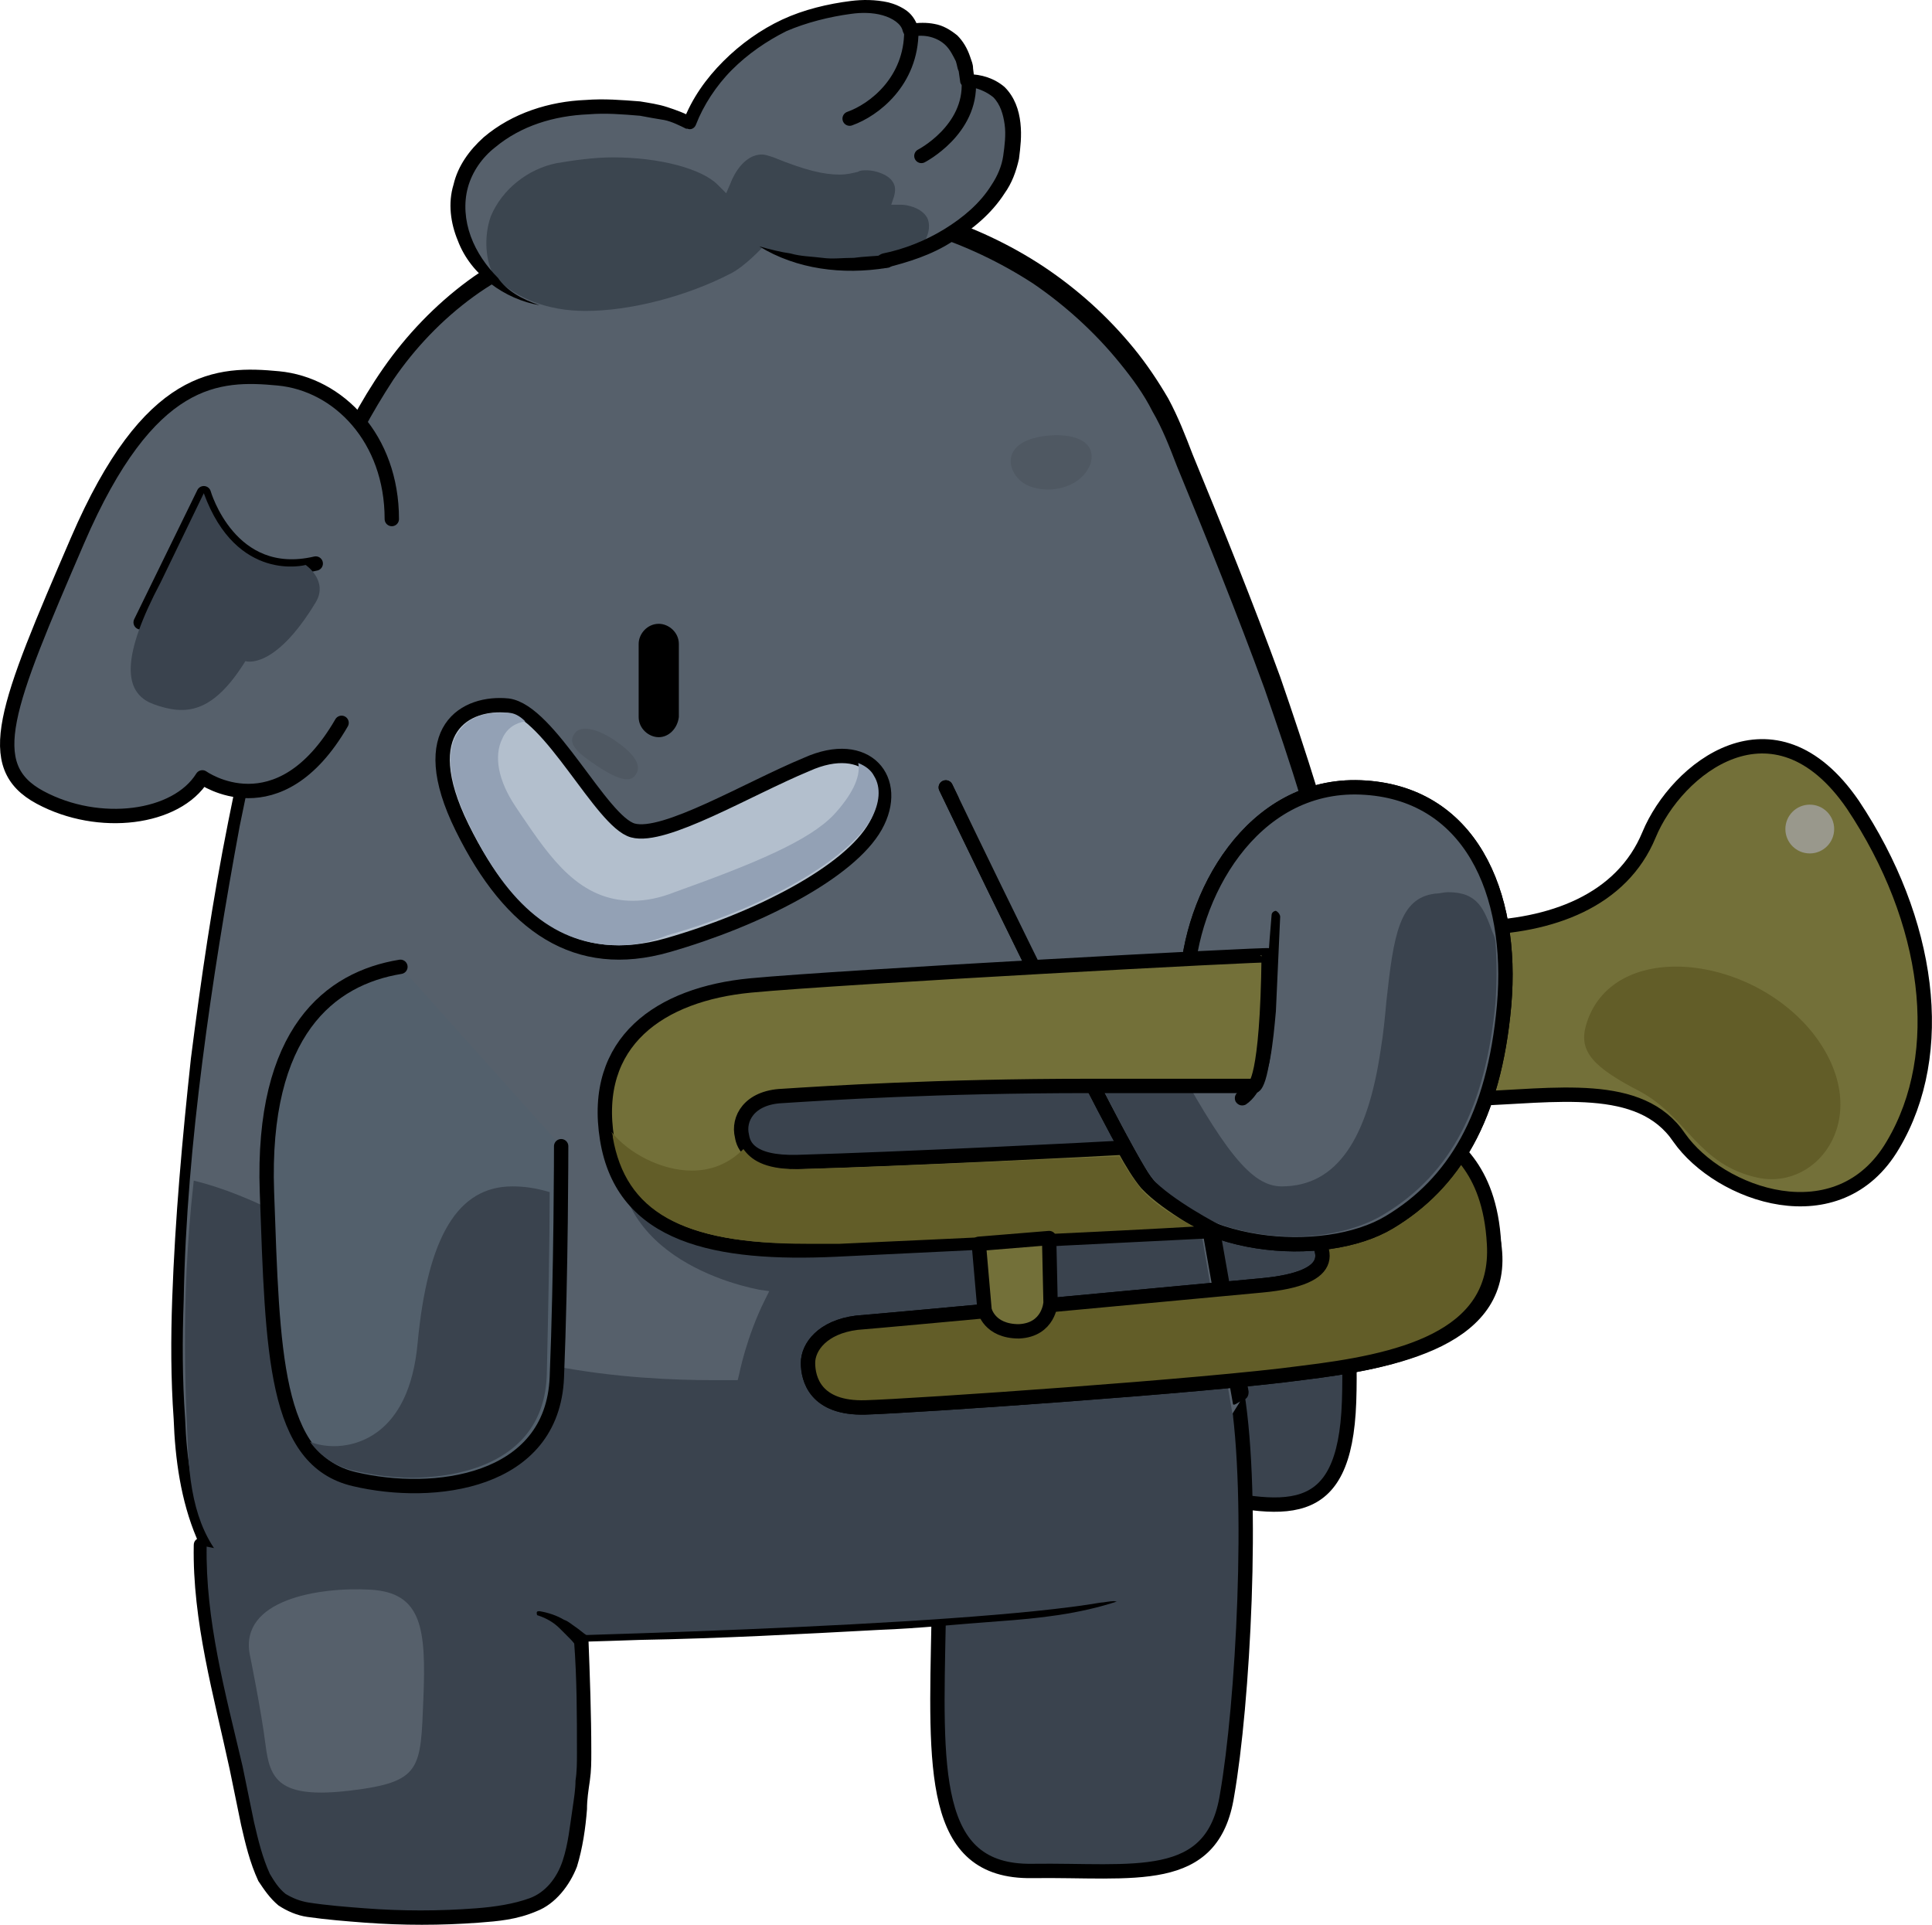
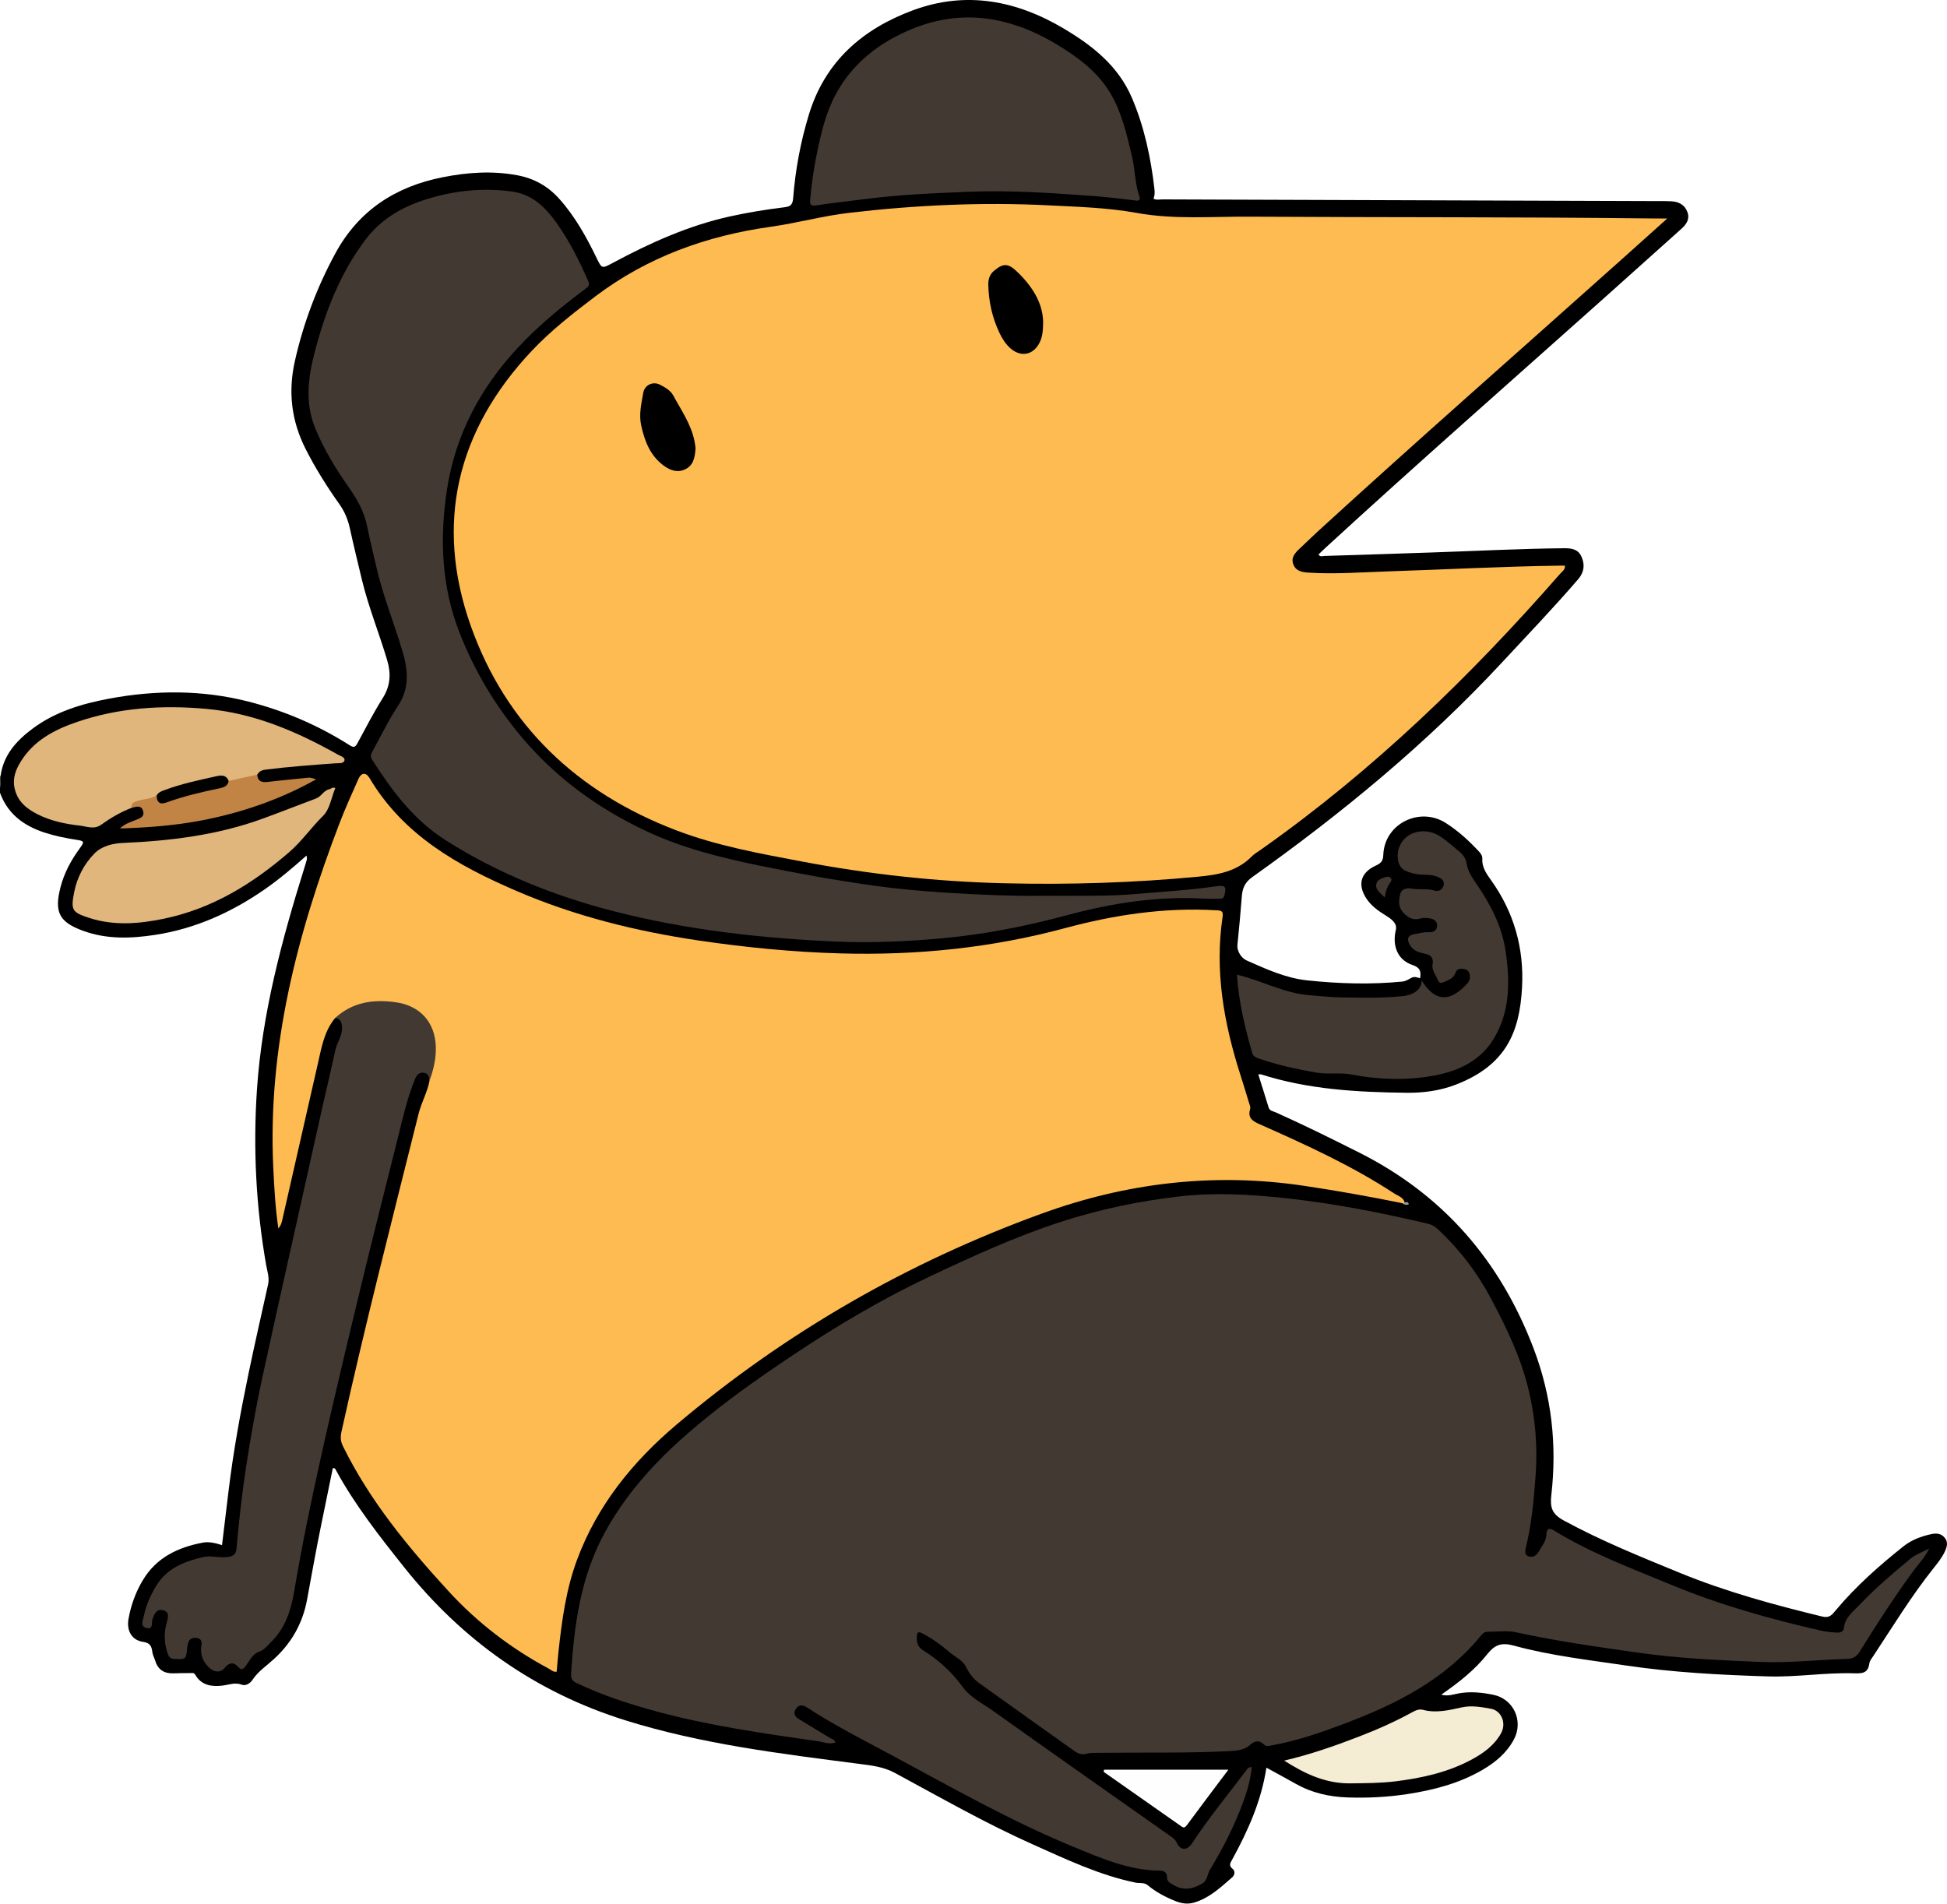
- <svg xmlns="http://www.w3.org/2000/svg" height="134.116" width="134.616" viewBox="0 0 134.616 134.116">
-   <path d="M82.7 103.866c6.8 1.5 11 2.4 11.3-6.2.3-8.6-1.8-17.3-1.8-17.3l-13.6 1.1 4.1 22.4z" class="st32" fill="#3a434e" stroke="#000" stroke-linecap="round" stroke-linejoin="round" stroke-miterlimit="10" />
-   <path d="M65.4 112.966c-.2 10.3-.6 17.5 6.5 17.4 7.1-.1 12.6 1.1 13.6-5.3 1.1-6.3 1.9-20.6.7-28" class="st32" fill="#3a434e" stroke="#000" stroke-linecap="round" stroke-linejoin="round" stroke-miterlimit="10" />
-   <path d="M86.4 97.666c-1.4-7.5-4.1-23.2-4.1-23.2s13.2-1.5 10.4-13c-2.7-11.4-7.5-22.6-11-31.1s-14.5-16.9-28.6-15.7c-19.2 1.6-25.6 7-31.6 23.1-5.4 14.4-10.4 47.2-8.9 63.3.8 8.7 5 13.7 14.4 13.5 9.4-.2 39.8-.8 49.8-2.8.3-.1.6-.1.9-.2" class="st33" fill="#56606b" />
-   <path d="M85.9 97.766l-4.1-23.2c0-.3.1-.5.4-.6 2.6-.4 5.3-1.4 7.3-3.1 1-.8 1.9-1.9 2.4-3.1.5-1.2.7-2.5.6-3.9 0-1.3-.4-2.6-.7-4-.3-1.3-.7-2.7-1.1-4-.8-2.7-1.7-5.3-2.6-7.9-1.9-5.2-4-10.4-6.1-15.5-.5-1.3-1-2.6-1.7-3.8-.6-1.2-1.4-2.3-2.3-3.4-1.7-2.1-3.8-4-6-5.5-4.6-3-10-4.7-15.4-4.9-2.7-.1-5.5.3-8.2.6-2.7.4-5.5.9-8.1 1.7-2.6.8-5.1 1.9-7.3 3.5s-4.1 3.6-5.6 5.8c-1.5 2.3-2.8 4.7-3.9 7.3-.6 1.3-1.1 2.5-1.6 3.8-.4 1.3-.9 2.6-1.3 3.9-1.6 5.3-2.8 10.7-3.9 16.1-1 5.4-1.9 10.9-2.6 16.4-.7 5.5-1.2 11-1.3 16.6-.1 2.8-.1 5.5.1 8.3.1 2.8.5 5.5 1.6 8 1 2.5 2.9 4.6 5.4 5.7 2.4 1.1 5.2 1.3 8 1.3 5.6-.1 11.1-.2 16.7-.4 11.1-.4 22.2-.8 33.2-2.3.1 0 .2.1.2.2s0 .2-.1.2c-2.7.9-5.5 1.2-8.3 1.4-2.8.2-5.6.5-8.3.6-5.6.3-11.1.6-16.7.7-5.6.2-11.1.3-16.7.4-2.8.1-5.7-.1-8.4-1.3s-4.7-3.5-5.8-6.2c-1.1-2.6-1.5-5.5-1.6-8.3-.2-2.8-.2-5.6-.1-8.4.2-5.6.7-11.1 1.3-16.7.7-5.5 1.5-11 2.6-16.5s2.3-10.9 3.9-16.3c.4-1.3.9-2.7 1.3-4 .5-1.3 1-2.6 1.6-3.9 1.1-2.6 2.4-5.1 4-7.4 1.6-2.3 3.6-4.4 5.9-6.1 2.3-1.7 4.9-2.8 7.6-3.7 2.7-.8 5.5-1.4 8.2-1.7 2.8-.3 5.5-.7 8.4-.6 5.6.2 11.2 1.9 15.9 5 2.4 1.6 4.5 3.5 6.3 5.7.9 1.1 1.7 2.3 2.4 3.5.7 1.3 1.2 2.6 1.7 3.9 2.1 5.1 4.2 10.3 6.1 15.5.9 2.6 1.8 5.3 2.6 7.9.4 1.3.8 2.7 1.1 4 .3 1.3.7 2.7.8 4.2.1 1.4-.1 2.9-.7 4.3s-1.5 2.5-2.6 3.5c-2.3 1.9-5 2.8-7.9 3.3l.4-.6 4.1 23.2c0 .3-.1.5-.4.6-.3.1-.7.5-.7.2z" />
-   <path d="M26.5 114.066c-4.7 0-7.4-2.1-10-4.4-2.3-2-3.2-4.6-3.4-8.6-.1-2.7-.6-10.0.4-18.8 3.8.9 9.7 3.8 13.4 7.6 5.6 5.7 17.7 6.3 22.7 6.3h1.8l.1-.4s.5-2.6 1.8-5.2l.3-.6-.7-.1c-.4-.1-10.9-1.9-9.7-10.8.7-4.9 13.3-7.9 33.9-7.9 2.2 0 3.8 0 4.2.1l3.5 2.2c-1.5.5-2.6.6-2.6.6l-.5.1.1.5c0 .2 2.8 16.4 4.1 24 0 0-7.9 13.1-8 13-.1-.1-.3-.1-.3-.1-.3 0-.7.1-.9.1-9.9 1.7-39.6 2.4-49.3 2.6l-.9-.2z" class="st34" fill="#3a434e" />
-   <path d="M45.9 51.366c-.7 0-1.4-.6-1.4-1.4v-5.1c0-.7.6-1.4 1.4-1.4.7 0 1.4.6 1.4 1.4v5.1c-.1.8-.7 1.4-1.4 1.4z" />
-   <path d="M72.9 30.366c-3.5.4-2.7 2.9-1.2 3.5 1.5.6 3.7.1 4.3-1.6.4-1.6-1.3-2.1-3.1-1.9z" class="st35" fill="#4f5862" />
-   <path d="M44.3 53.966c-.4.7-1.5.2-2.7-.6-1.2-.8-2.1-1.5-1.6-2.2.4-.7 1.6-.4 2.8.4 1.2.8 2 1.7 1.5 2.4z" class="st34" fill="#4f5862" />
-   <path d="M27.3 36.166c0-5.6-3.7-9.4-7.9-9.8-4.2-.4-9-.3-14 11.3-5 11.6-6.7 15.7-2.6 17.9 4.1 2.2 9.5 1.5 11.3-1.4 0 0 5.3 3.8 9.7-3.8" class="st36" fill="#56606b" stroke="#000" stroke-linecap="round" stroke-linejoin="round" stroke-miterlimit="10" />
-   <path d="M11.2 40.566c-2.7 5.1-2.7 7.7-.5 8.5 2.2.8 4.1.7 6.4-3 0 0 2 .7 4.9-4.1.9-1.5-.7-2.6-.7-2.6s-4.8 1.3-7.1-5l-3 6.2z" class="st34" fill="#3a434e" fill-opacity="0" />
-   <path d="M9.8 43.366l4.4-9s1.8 6.3 7.8 4.9" class="st7" fill="none" stroke="#000" stroke-linecap="round" stroke-linejoin="round" stroke-miterlimit="10" />
-   <path d="M27.9 67.366c-4.9.8-9.7 4.5-9.3 15.7.4 11.2.5 18.7 6.1 20 5.5 1.3 13.8.3 14.1-7.1.3-7.4.3-16.1.3-16.1" class="st36" fill="#53606c" stroke="#000" stroke-linecap="round" stroke-linejoin="round" stroke-miterlimit="10" />
-   <path d="M28.7 102.966c-1.4 0-2.8-.2-4.1-.5-1.2-.3-2.2-.9-3-2 .5.2 1.1.3 1.7.3 1.2 0 5.2-.5 5.8-7.2.7-7.4 2.8-10.9 6.6-10.9.8 0 1.6.1 2.6.4 0 3.4-.1 8.3-.2 12.7-.2 6.7-7.2 7.2-9.4 7.2z" class="st34" fill="#3a434e" />
-   <path d="M50.7 18.966c-5.2 2.9-14.6 4.7-18.1-1.5-3-5.4 2.1-9.7 7.8-10 5.7-.3 7.6 1.2 7.6 1.2s1.9-5.9 9.3-7.7c3.9-1 6-.1 6.2 1.2 0 0 3.6-.9 4 3.5 0 0 3.9-.4 3.1 5.2-.8 5.6-10.6 10.1-17.7 6.4 0 0-1.1 1.2-2.2 1.7z" class="st33" fill="#56606b" />
-   <path d="M40.8 21.666c-2.7 0-4.8-.9-6.3-2.3-.7-1.1-.8-2.9-.3-4.3.8-1.9 2.6-3.3 4.6-3.7 1.2-.2 2.6-.4 3.9-.4 3.3 0 6.2.8 7.3 1.9l.6.6.3-.7s.7-2 2.2-2c.2 0 .5.1.8.2 2.2.9 3.5 1.2 4.6 1.2.5 0 .9-.1 1.3-.2.1-.1.4-.1.6-.1.6 0 1.5.3 1.8.8.2.3.2.6.1 1l-.2.6h.7c.4 0 1.4.2 1.8.9.2.4.2 1-.2 1.7-1.8.8-3.8 1.2-5.7 1.2-2 0-4 0-5.6-.8 0 0-1.2 1.3-2.2 1.8-3.1 1.6-7 2.6-10.1 2.6z" class="st34" fill="#3a434e" fill-opacity=".941" />
-   <path d="M61.8 18.666c-3.1.5-6.3.1-8.9-1.5.7.2 1.5.4 2.2.5.7.2 1.4.2 2.2.3.7.1 1.4 0 2.2 0 .7-.1 1.4-.1 2.2-.2h.1c.3 0 .5.1.6.4-.1.2-.3.5-.6.5z" />
-   <path d="M37.6 21.266c-2.4-.4-4.8-2.1-5.7-4.5-.5-1.2-.7-2.6-.3-3.9.3-1.3 1.1-2.4 2.1-3.3 2-1.7 4.6-2.5 7.1-2.6 1.3-.1 2.5 0 3.8.1.6.1 1.3.2 1.9.4.6.2 1.2.4 1.9.8l-.8.2c.6-1.6 1.6-3 2.8-4.2 1.2-1.2 2.6-2.2 4.1-2.9 1.5-.7 3.2-1.1 4.8-1.3.8-.1 1.7-.1 2.6.1.4.1.9.3 1.3.6s.7.8.8 1.3l-.6-.4c.6-.1 1.2-.1 1.7 0 .6.1 1.1.4 1.6.8.4.4.7.9.9 1.5.1.3.2.5.2.8l.1.8-.5-.4c1 0 1.9.3 2.6.9.7.7 1 1.6 1.1 2.5.1.9 0 1.7-.1 2.5-.2.9-.5 1.7-1 2.4-.9 1.4-2.2 2.5-3.7 3.4-1.4.9-3 1.4-4.6 1.8-.3.1-.5-.1-.6-.4-.1-.3.1-.5.4-.6 1.5-.3 3-.9 4.3-1.7 1.3-.8 2.5-1.8 3.3-3.1.4-.6.7-1.3.8-2 .1-.7.2-1.5.1-2.2-.1-.7-.3-1.4-.8-1.9-.5-.4-1.2-.7-1.8-.7-.3 0-.5-.2-.5-.4l-.1-.7c-.1-.2-.1-.4-.2-.7-.2-.4-.4-.8-.7-1.1-.3-.3-.7-.5-1.1-.6-.4-.1-.9-.1-1.3 0-.3.1-.5-.1-.6-.4-.1-.5-.7-.9-1.4-1.1-.7-.2-1.5-.2-2.2-.1-1.5.2-3.1.6-4.5 1.2-1.4.7-2.7 1.6-3.8 2.7-1.1 1.1-2 2.5-2.5 3.8-.1.3-.4.4-.6.3h-.1c-.4-.2-1-.5-1.5-.6-.6-.1-1.2-.2-1.7-.3-1.2-.1-2.4-.2-3.6-.1-2.4.1-4.7.8-6.5 2.3-.9.7-1.6 1.7-1.9 2.8-.3 1.1-.2 2.3.2 3.4s1.1 2.1 1.9 2.9c.6.9 1.7 1.5 2.9 1.9z" />
-   <path d="M63.5 2.166c0 3.5-2.6 5.5-4.3 6.1m8.3-2.6c.2 3.4-3.3 5.2-3.3 5.2" class="st7" fill="none" stroke="#000" stroke-linecap="round" stroke-linejoin="round" stroke-miterlimit="10" />
-   <path d="M90.3 84.766c2.6 2.3 3 4.3-2.4 4.8-5.3.5-25.7 2.4-28.2 2.6-2.4.3-3.4 1.7-3.4 2.8 0 1.1.5 3.2 4 3.1 3.4-.1 23.8-1.5 30.4-2.4 6.6-.8 14.4-2.4 13.4-9s-5.4-8.7-5.4-8.7l-8.4 6.8z" class="st37" fill="#737039" stroke="#000" stroke-linecap="round" stroke-linejoin="round" stroke-miterlimit="10" />
-   <path d="M90.3 84.766c2.6 2.3 3 4.3-2.4 4.8-5.3.5-25.7 2.4-28.2 2.6-2.4.3-3.4 1.7-3.4 2.8 0 1.1.5 3.2 4 3.1 3.4-.1 23.8-1.5 30.4-2.4 6.6-.8 13.8-2.3 13.4-9-.3-5.5-3.1-7-4.4-8.1-.5-.1-1-.1-1.6-.2l-7.8 6.4z" fill="#625d28" stroke="#000" stroke-linecap="round" stroke-linejoin="round" stroke-miterlimit="10" />
-   <path d="M102.7 64.666c5.4-.1 10.3-1.9 12.2-6.5 1.9-4.6 8.7-10.1 14.2-2.1 5.4 8.1 6.6 17.3 2.8 23.7-3.8 6.5-12.1 3.5-14.9-.5-2.7-4-8.6-2.9-14.5-2.7-5.9.2.2-11.9.2-11.9z" class="st37" fill="#737039" stroke="#000" stroke-linecap="round" stroke-linejoin="round" stroke-miterlimit="10" />
-   <path d="M65.9 54.866s10.2 21.3 13.5 26.8c3.2 5.5 12.9 6.2 17.4 3.5 4.5-2.7 7.3-7.3 8-15.1.7-7.9-2.4-14.9-10-15.2-7.6-.3-11.9 7.6-12.1 13.7" class="st36" fill="#53606c" stroke="#000" stroke-linecap="round" stroke-linejoin="round" stroke-miterlimit="10" />
-   <path d="M65.9 54.866s10.2 21.3 13.5 26.8c3.2 5.5 12.9 6.2 17.4 3.5 4.5-2.7 7.3-7.3 8-15.1.7-7.9-2.4-14.9-10-15.2-7.6-.3-11.9 7.6-12.1 13.7" class="st36" fill="#56606b" stroke="#000" stroke-linecap="round" stroke-linejoin="round" stroke-miterlimit="10" />
-   <path d="M90.2 86.166c-3.7 0-8.3-1.3-10.4-4.8-.9-1.5-2.4-4.3-4.4-8.4l5.9-.1c4 7.4 5.9 9.8 8 9.8 3.9 0 6-3.4 6.9-9.5.2-1.2.3-2.3.4-3.4.5-4.6.9-7.2 3.4-7.5.3 0 .6-.1.9-.1 2.1 0 2.5 1.2 3.1 2.8.1.2.2.5.2.7.1 1.3.1 2.7 0 4.2-.7 7.3-3.1 11.9-7.7 14.7-1.6 1-3.9 1.6-6.3 1.6z" class="st34" fill="#3a434e" />
-   <path d="M89.2 63.866l-.3 6.6c-.1 1.1-.2 2.2-.4 3.3-.1.6-.3 1.1-.5 1.7-.3.5-.6 1.1-1.2 1.5-.2.1-.5.1-.7-.2-.1-.2-.1-.5.2-.7.7-.4 1.1-1.5 1.3-2.5.2-1 .4-2.1.5-3.2.2-2.2.3-4.4.5-6.6 0-.2.2-.3.3-.3.2.1.3.3.3.4z" />
-   <path d="M52.3 68.666c-6.3.6-11.1 3.9-10 10.7 1.1 6.8 7.6 8.1 16 7.7 8.4-.4 26.4-1.3 26.4-1.3s-3.3-1.7-4.8-3.3c-.5-.6-1-1.4-1.6-2.5-1.6.1-15.5.8-22.7 1-3.4.1-3.8-1.2-3.9-1.8-.3-1.2.5-2.7 2.8-2.8 3.1-.2 10.8-.7 21.4-.7h11.5s.9-.3 1-9.1c0-.1-29.8 1.5-36.1 2.1z" class="st37" fill="#737039" stroke="#000" stroke-linecap="round" stroke-linejoin="round" stroke-miterlimit="10" />
-   <path d="M56.2 86.666c-8.8 0-12.6-2.3-13.5-7.4 0-.1 0-.2-.1-.4 1.2 1.5 3.5 2.7 5.6 2.7 1.4 0 2.6-.5 3.6-1.5.5.7 1.4 1.4 3.7 1.4h.4c6.9-.2 19.5-.8 22.1-.9.6 1.1 1.2 1.9 1.6 2.4.9 1 2.4 1.9 3.6 2.5-5 .3-18.1.9-24.7 1.2h-2.3z" class="st39" fill="#625d28" />
-   <path d="M44.1 57.866c-2.2-.6-5.8-8.3-8.7-8.7-2.9-.3-6.6 1.6-3.2 8.5 3.4 6.9 8 10 14.3 8.2 6.3-1.8 12.7-5.1 14.5-8.3 1.8-3.2-.6-6.2-4.8-4.3-4.1 1.7-9.9 5.2-12.1 4.6z" fill="#b3bfcd" stroke="#000" stroke-linecap="round" stroke-linejoin="round" stroke-miterlimit="10" />
-   <path d="M43.1 65.866c-4.3 0-7.7-2.7-10.4-8.4-1.4-2.8-1.7-5.1-.8-6.4.8-1.3 2.3-1.4 2.9-1.4h.6c.4 0 .8.2 1.2.6-.7.1-1.3.5-1.6 1.2-.6 1.2-.3 2.9.9 4.7l.4.6c2.1 3.1 4.1 6 7.8 6 .9 0 1.9-.2 2.9-.6 5.6-2 9.4-3.6 11.1-5.4 1.2-1.3 1.9-2.6 1.7-3.6.5.2.9.5 1.1.9.5.8.4 1.9-.2 3-1.6 2.8-7.4 6.2-14.2 8.1-1.2.5-2.3.7-3.4.7z" class="st35" fill="#93a1b5" />
-   <path d="M13.9 107.666c-.1 5.1 1.3 10.2 2.3 14.8 1.3 5.5 1.3 10.1 5.2 10.7 3.9.6 10.1.9 14.4 0 4.3-.9 4.1-5.2 4.5-8.2.4-3.1 0-10.7 0-10.7s-1.1-1.4-3-1.9" class="st34" fill="#3a434e" />
-   <path d="M14.4 107.666c-.1 5.2 1.3 10.3 2.5 15.4l.8 3.9c.3 1.3.6 2.5 1.1 3.6.3.5.6 1 1.1 1.4.5.3 1 .5 1.6.6 1.3.2 2.6.3 3.9.4 2.6.2 5.2.2 7.8 0 1.3-.1 2.6-.3 3.7-.7 1.1-.4 1.9-1.4 2.3-2.6.4-1.2.5-2.4.7-3.7.1-.7.2-1.3.2-1.9.1-.6.1-1.3.1-1.9 0-2.6 0-5.2-.2-7.8l.1.3c-.1-.2-.3-.4-.5-.6l-.6-.6c-.4-.4-.9-.7-1.5-.9-.1 0-.1-.1-.1-.2s.1-.1.2-.1c.6.1 1.2.3 1.7.6.3.1.5.3.8.5.3.2.5.4.8.6.1.1.1.2.1.2.1 2.6.2 5.3.2 7.9 0 .7 0 1.3-.1 2s-.2 1.3-.2 2c-.1 1.3-.3 2.7-.7 4-.5 1.3-1.5 2.6-2.8 3.1-1.4.6-2.7.7-4 .8-2.7.2-5.3.2-8 0-1.3-.1-2.6-.2-4-.4-.7-.1-1.4-.4-2-.8-.6-.5-1-1.1-1.4-1.7-.6-1.3-.9-2.6-1.2-3.9l-.8-3.9c-1.1-5.1-2.6-10.3-2.5-15.6 0-.3.2-.5.5-.5.2 0 .4.2.4.5z" />
-   <path d="M68.2 86.666l.4 4.6s.3 1.5 2.4 1.5c2.1-.1 2.2-2 2.2-2l-.1-4.5-4.9.4z" class="st37" fill="#737039" stroke="#000" stroke-linecap="round" stroke-linejoin="round" stroke-miterlimit="10" />
-   <path d="M110.5 71.466c-.5 1.8.5 2.9 3.8 4.6 3.3 1.8 4 5.1 8.2 6 4.3.9 8.2-4.5 3.8-10.1-4.5-5.6-14.1-6.5-15.8-.5z" class="st39" fill="#625d28" />
-   <circle r="1.7" cy="57.766" cx="126.1" fill="#99988c" />
-   <path d="M17.4 115.266s.8 3.9 1.1 6.3c.3 2.4.9 3.8 5.9 3.2 5-.6 4.9-1.5 5.1-6.4.2-4.9-.1-7.4-3.7-7.6-3.6-.2-9.1.7-8.4 4.5z" class="st33" fill="#56606b" />
-   <path fill="#3a434e" class="st34" d="M11.2 40.566c-2.7 5.1-2.7 7.7-.5 8.5 2.2.8 4.1.7 6.4-3 0 0 2 .7 4.9-4.1.9-1.5-.7-2.6-.7-2.6s-4.8 1.3-7.1-5l-3 6.2z" />
+ <svg xmlns="http://www.w3.org/2000/svg" width="293.296px" height="286.782px" viewBox="0 0 293.296 286.782">
+   <path d="M0.09,116.887c0.429-3.172,2.413-5.324,4.826-7.123c3.426-2.555,7.437-3.746,11.558-4.516c6.982-1.303,13.993-1.322,20.892,0.433c5.407,1.376,10.532,3.558,15.26,6.566c0.654,0.416,0.878,0.357,1.226-0.291c1.229-2.283,2.425-4.592,3.804-6.785c1.164-1.852,1.27-3.684,0.668-5.712c-1.212-4.087-2.833-8.045-3.826-12.2c-0.612-2.559-1.237-5.115-1.801-7.685c-0.287-1.308-0.775-2.491-1.552-3.588c-1.893-2.674-3.636-5.44-5.118-8.371c-2.139-4.234-2.651-8.6-1.601-13.251c1.283-5.685,3.303-11.05,6.079-16.171C54.042,31.671,59.6,28.1,66.723,26.694c3.711-0.733,7.428-0.991,11.191-0.293c2.544,0.472,4.629,1.644,6.341,3.559c2.368,2.649,4.066,5.716,5.606,8.884c0.801,1.647,0.789,1.654,2.441,0.767c5.64-3.025,11.442-5.644,17.733-7.023c2.652-0.581,5.33-1.018,8.024-1.35c0.85-0.105,1.332-0.223,1.42-1.363c0.334-4.302,1.122-8.538,2.392-12.676c2.453-7.99,8.114-12.856,15.659-15.651c7.974-2.954,15.572-1.487,22.723,2.759c4.312,2.561,8.191,5.613,10.248,10.413c1.886,4.401,2.857,9.034,3.407,13.768c0.032,0.276,0.034,0.559,0.011,0.836c-0.016,0.195-0.097,0.386-0.156,0.607c0.424,0.239,0.901,0.108,1.352,0.11c24.878,0.089,49.756,0.17,74.634,0.253c0.68,0.002,1.361-0.008,2.039,0.031c1.128,0.065,2.026,0.549,2.413,1.654c0.37,1.056-0.169,1.828-0.938,2.515c-4.058,3.622-8.097,7.264-12.153,10.887c-13.841,12.359-27.783,24.605-41.451,37.158c-0.35,0.322-0.689,0.655-1.032,0.982c0.231,0.432,0.596,0.243,0.865,0.235c5.516-0.166,11.031-0.35,16.546-0.537c6.515-0.221,13.025-0.56,19.545-0.625c1.147-0.012,2.166,0.118,2.679,1.333c0.516,1.224,0.343,2.324-0.529,3.337c-3.706,4.306-7.633,8.408-11.499,12.568c-11.321,12.182-24.079,22.69-37.597,32.308c-1.071,0.762-1.471,1.643-1.564,2.855c-0.185,2.43-0.418,4.858-0.66,7.283c-0.116,1.155,0.698,2.114,1.377,2.415c2.928,1.298,5.879,2.658,9.126,3.002c4.777,0.505,9.565,0.652,14.354,0.178c0.451-0.045,0.899-0.31,1.307-0.545c0.47-0.272,0.903-0.065,1.344,0.041c0.183-1.034-0.011-1.612-1.149-1.992c-2.26-0.755-3.071-2.911-2.502-5.296c0.247-1.035-0.789-1.705-1.558-2.181c-1.104-0.684-2.125-1.412-2.85-2.492c-1.399-2.085-0.929-3.932,1.357-4.99c0.787-0.364,1.125-0.648,1.163-1.649c0.176-4.672,5.472-7.303,9.423-4.776c1.866,1.193,3.484,2.668,4.982,4.287c0.281,0.304,0.529,0.659,0.505,1.053c-0.079,1.303,0.615,2.287,1.307,3.252c3.478,4.852,5.004,10.304,4.681,16.203c-0.372,6.782-2.452,11.673-9.9,14.589c-2.409,0.943-4.96,1.283-7.502,1.253c-7.419-0.087-14.815-0.492-21.961-2.788c-0.068-0.022-0.154,0.011-0.366,0.031c0.524,1.669,1.051,3.309,1.549,4.958c0.161,0.531,0.644,0.559,1.021,0.727c4.26,1.903,8.438,3.974,12.606,6.07c12.667,6.368,21.257,16.294,26.285,29.497c2.739,7.191,3.545,14.561,2.678,22.128c-0.213,1.859,0.111,2.852,1.857,3.803c5.631,3.069,11.551,5.453,17.461,7.881c6.959,2.859,14.188,4.823,21.481,6.598c1.104,0.269,1.466-0.244,2.062-0.956c3.013-3.602,6.522-6.703,10.184-9.619c1.209-0.963,2.687-1.522,4.232-1.847c0.774-0.163,1.448-0.076,1.96,0.522c0.572,0.668,0.387,1.395,0.04,2.121c-0.435,0.91-1.056,1.693-1.676,2.469c-3.343,4.187-6.125,8.757-9.069,13.216c-0.241,0.365-0.572,0.745-0.623,1.148c-0.193,1.52-1.103,1.537-2.37,1.499c-4.312-0.13-8.595,0.603-12.922,0.468c-7.145-0.222-14.265-0.59-21.351-1.642c-5.665-0.84-11.369-1.481-16.899-2.993c-1.827-0.5-2.848-0.18-4.003,1.274c-1.894,2.384-4.296,4.28-6.936,6.107c1.017,0.301,1.888-0.067,2.713-0.207c1.741-0.295,3.441-0.111,5.113,0.228c3.06,0.621,4.579,3.934,3.127,6.696c-1.075,2.044-2.788,3.473-4.747,4.615c-3.488,2.033-7.321,3.035-11.268,3.643c-3.005,0.463-6.03,0.617-9.075,0.512c-2.754-0.095-5.353-0.681-7.766-2.04c-1.452-0.818-2.92-1.608-4.444-2.445c-0.758,5.011-2.776,9.507-5.163,13.862c-0.264,0.482-0.561,0.877,0.069,1.377c0.421,0.334,0.333,0.944-0.062,1.286c-1.741,1.51-3.419,3.113-5.724,3.797c-1.029,0.305-1.961,0.126-2.901-0.253c-1.475-0.595-2.867-1.335-4.095-2.356c-0.549-0.457-1.23-0.266-1.842-0.393c-5.455-1.129-10.441-3.511-15.474-5.759c-7.127-3.182-13.899-7.058-20.756-10.761c-1.739-0.939-3.531-1.13-5.381-1.37c-11.872-1.538-23.77-2.977-35.252-6.566c-13.512-4.224-24.549-12.043-33.356-23.115c-3.711-4.666-7.384-9.339-10.243-14.594c-0.069-0.126-0.093-0.313-0.456-0.272c-0.585,2.854-1.178,5.756-1.774,8.657c-0.759,3.697-1.412,7.417-2.1,11.126c-0.667,3.598-2.331,6.517-4.953,8.933c-1.128,1.039-2.426,1.88-3.294,3.2c-0.337,0.513-1.019,0.914-1.554,0.711c-1.057-0.4-1.963,0.006-2.955,0.126c-1.576,0.191-3.152-0.016-4.066-1.594c-0.238-0.411-0.512-0.289-0.792-0.29c-0.839-0.005-1.679,0.012-2.518,0.039c-1.42,0.045-2.361-0.567-2.768-1.955c-0.123-0.418-0.359-0.814-0.412-1.237c-0.111-0.881-0.307-1.393-1.419-1.557c-1.667-0.245-2.481-1.671-2.177-3.416c0.364-2.087,1.078-4.067,2.175-5.891c2.048-3.406,5.289-4.932,9.021-5.637c0.957-0.181,1.901,0.066,2.896,0.372c0.329-2.727,0.655-5.449,0.985-8.172c0.719-5.925,1.787-11.793,2.999-17.633c0.935-4.508,1.97-8.996,2.961-13.493c0.216-0.978-0.121-1.906-0.286-2.841c-1.544-8.784-1.994-17.633-1.395-26.519c0.772-11.461,3.736-22.472,7.141-33.38c0.13-0.418,0.27-0.833,0.376-1.257c0.035-0.14-0.024-0.303-0.053-0.586c-2.066,1.831-4.088,3.557-6.28,5.077c-5.039,3.495-10.511,5.963-16.593,6.882c-3.603,0.545-7.228,0.674-10.753-0.611c-3.631-1.324-4.405-2.799-3.433-6.576c0.554-2.152,1.59-4.063,2.889-5.845c0.759-1.042,0.706-1.119-0.522-1.308c-1.608-0.248-3.202-0.57-4.757-1.076c-3.267-1.061-5.743-2.955-6.841-6.346c0-0.08,0-0.16,0-0.24C0.189,118.222-0.15,117.524,0.09,116.887z" />
+   <path fill="#B1B1B1" d="M219.725-30.427c-0.766,0.528-1.608,0.132-2.412,0.199c-0.069-0.048-0.09-0.094-0.064-0.137c0.025-0.041,0.05-0.062,0.075-0.062C218.125-30.427,218.925-30.427,219.725-30.427z" />
+   <path fill="#494949" d="M0.09,116.887c-0.064,0.656,0.248,1.351-0.205,1.966c0-0.64,0-1.28,0-1.92C-0.055,116.879,0.013,116.864,0.09,116.887z" />
+   <path fill="#E5E5E5" d="M217.325-30.427c0,0.066-0.004,0.133-0.012,0.199c-0.397,0.005-0.794,0.009-1.192,0.014c0.003-0.071,0.004-0.142,0.003-0.213C216.525-30.427,216.925-30.427,217.325-30.427z" />
+   <path fill="#FEBB51" d="M251.159,32.916c-2.492,2.235-4.713,4.232-6.94,6.223c-15.26,13.65-30.652,27.152-45.759,40.973c-0.914,0.837-1.791,1.714-2.7,2.557c-0.705,0.654-1.33,1.363-0.919,2.393c0.401,1.006,1.339,1.146,2.291,1.207c3.921,0.253,7.834-0.052,11.748-0.18c8.712-0.283,17.418-0.757,26.136-0.873c0.234-0.003,0.468,0,0.723,0c0.054,0.636-0.429,0.89-0.719,1.221c-13.518,15.467-28.205,29.668-45.04,41.539c-0.49,0.345-1.024,0.653-1.441,1.073c-2.191,2.209-4.94,2.729-7.916,3.014c-9.847,0.943-19.701,1.247-29.589,0.999c-10.177-0.256-20.241-1.38-30.234-3.273c-6.395-1.211-12.809-2.365-18.918-4.692c-14.872-5.663-25.636-15.811-30.953-30.774c-5.474-15.406-2.129-29.441,9.133-41.42c2.909-3.094,6.256-5.71,9.642-8.269c7.825-5.912,16.74-9.117,26.353-10.463c3.984-0.558,7.856-1.64,11.861-2.107c9.992-1.167,19.996-1.636,30.045-1.129c4.433,0.224,8.905,0.349,13.253,1.138c5.655,1.027,11.301,0.535,16.942,0.569c20.395,0.122,40.792,0.025,61.187,0.272C249.821,32.921,250.297,32.916,251.159,32.916z" />
+   <path fill="#423932" d="M188.564,266.202c-0.18,1.894-0.684,3.642-1.312,5.335c-1.322,3.565-3.035,6.953-5.017,10.194c-0.402,0.657-0.287,1.526-1.123,2.025c-1.463,0.873-2.855,1.102-4.371,0.209c-0.492-0.29-0.961-0.489-0.946-1.214c0.013-0.605-0.44-0.925-1.037-0.929c-4.715-0.033-8.929-1.896-13.163-3.641c-9.434-3.887-18.287-8.937-27.254-13.751c-4.303-2.31-8.67-4.513-12.766-7.192c-0.691-0.452-1.286-0.448-1.73,0.284c-0.41,0.675-0.002,1.153,0.537,1.488c1.559,0.969,3.141,1.9,4.709,2.854c0.257,0.156,0.623,0.179,0.755,0.641c-0.917,0.35-1.802-0.067-2.64-0.186c-8.194-1.167-16.391-2.335-24.398-4.509c-4.086-1.109-8.102-2.426-11.939-4.248c-0.629-0.298-0.889-0.659-0.845-1.371c0.46-7.363,1.437-14.589,5.036-21.218c2.974-5.478,6.999-10.063,11.612-14.199c5.215-4.677,10.915-8.705,16.719-12.588c6.611-4.423,13.447-8.475,20.65-11.872c6.499-3.065,13.029-6.065,19.884-8.277c5.777-1.864,11.681-3.092,17.72-3.79c5.351-0.619,10.65-0.316,15.97,0.256c7.255,0.78,14.394,2.173,21.485,3.853c0.57,0.135,1.023,0.39,1.446,0.782c3.257,3.012,5.919,6.493,8.003,10.393c2.393,4.476,4.595,9.049,5.763,14.029c0.987,4.212,1.33,8.461,1.008,12.805c-0.269,3.624-0.592,7.217-1.462,10.751c-0.118,0.477-0.258,1.123,0.391,1.352c0.65,0.229,1.247-0.152,1.529-0.678c0.458-0.856,1.162-1.608,1.183-2.686c0.013-0.693,0.333-1.021,1.081-0.561c5.604,3.452,11.75,5.746,17.795,8.246c7.31,3.022,14.901,5.154,22.606,6.893c0.77,0.174,1.572,0.241,2.362,0.277c0.456,0.021,0.92-0.215,0.972-0.72c0.163-1.599,1.415-2.479,2.37-3.488c2.36-2.494,4.989-4.716,7.623-6.916c0.737-0.615,1.709-0.948,2.852-1.559c-0.712,1.451-1.627,2.339-2.364,3.347c-2.877,3.932-5.525,8.017-8.087,12.157c-0.488,0.788-1.007,1.125-1.986,1.148c-4.303,0.099-8.59,0.634-12.908,0.453c-6.126-0.258-12.241-0.515-18.33-1.379c-6.22-0.883-12.432-1.745-18.574-3.097c-1.375-0.303-2.868-0.062-4.307-0.076c-0.512-0.005-0.792,0.359-1.066,0.691c-5.403,6.55-12.667,10.211-20.402,13.126c-3.62,1.364-7.27,2.645-11.101,3.315c-0.399,0.07-0.74,0.206-1.099-0.151c-0.648-0.645-1.342-0.616-2.011,0.002c-0.914,0.844-2.05,0.94-3.215,0.999c-6.629,0.335-13.265,0.179-19.897,0.259c-0.558,0.007-1.112-0.005-1.665,0.147c-0.606,0.167-1.158,0.013-1.688-0.366c-4.803-3.433-9.63-6.834-14.421-10.285c-0.837-0.603-1.487-1.416-1.948-2.388c-0.517-1.09-1.68-1.542-2.543-2.292c-1.238-1.077-2.568-2.022-4.022-2.794c-0.709-0.377-0.869-0.165-0.885,0.575c-0.019,0.869,0.178,1.462,0.988,1.974c2.302,1.453,4.293,3.242,5.911,5.488c1.152,1.6,3.003,2.487,4.587,3.616c8.935,6.366,17.914,12.669,26.882,18.988c0.33,0.232,0.606,0.454,0.787,0.854c0.547,1.212,1.563,1.262,2.317,0.108c2.512-3.846,5.458-7.368,8.199-11.043C187.905,266.47,188.03,266.245,188.564,266.202z" />
+   <path fill="#FEBB51" d="M50.483,153.367c-1.642,1.979-2.046,4.428-2.59,6.824c-1.776,7.828-3.553,15.657-5.345,23.482c-0.102,0.446-0.193,0.923-0.618,1.388c-0.451-3.068-0.616-6.064-0.76-9.062c-0.873-18.121,3.566-35.226,9.965-51.95c0.869-2.271,1.882-4.489,2.866-6.714c0.417-0.943,1.128-1.022,1.655-0.133c5.113,8.626,13.311,13.217,22.13,17.016c8.789,3.787,17.981,6.067,27.422,7.465c7.125,1.054,14.274,1.755,21.48,1.952c11.423,0.312,22.681-0.829,33.714-3.801c7.467-2.012,15.002-3.149,22.747-2.7c0.655,0.038,1.169,0.006,1.028,0.948c-1.224,8.177,0.186,16.065,2.67,23.831c0.437,1.368,0.856,2.741,1.271,4.116c0.102,0.339,0.295,0.737,0.205,1.034c-0.415,1.362,0.379,1.844,1.433,2.31c6.975,3.087,13.913,6.254,20.315,10.452c0.563,0.369,1.35,0.551,1.54,1.366c-0.071,0.164-0.178,0.192-0.32,0.083c-4.926-1.008-9.874-1.885-14.848-2.628c-13.53-2.022-26.69-0.472-39.492,4.177c-20.205,7.336-38.582,17.896-55.005,31.768c-6.612,5.585-11.984,12.189-15.038,20.444c-1.649,4.458-2.271,9.123-2.779,13.811c-0.107,0.992-0.18,1.988-0.271,3c-0.503,0.095-0.821-0.258-1.183-0.452c-5.686-3.05-10.748-6.918-15.11-11.677c-6.118-6.675-11.861-13.628-15.894-21.827c-0.356-0.723-0.418-1.358-0.241-2.161c3.544-16.065,7.643-31.996,11.63-47.953c0.422-1.688,1.323-3.242,1.646-4.977c-0.054-1.253,0.509-2.411,0.586-3.635c0.374-5.897-3.043-8.267-8.471-7.985c-1.934,0.101-3.916,0.44-5.443,1.893C51.129,153.308,50.777,153.254,50.483,153.367z" />
+   <path fill="#423932" d="M156.543,134.957c6.197-0.034,10.476,0.097,14.738-0.288c3.923-0.355,7.863-0.548,11.764-1.13c1.519-0.227,1.724-0.034,1.424,1.27c-0.104,0.454-0.3,0.597-0.72,0.59c-0.76-0.013-1.522,0.028-2.279-0.016c-7.005-0.405-13.823,0.641-20.574,2.452c-6.195,1.661-12.487,2.935-18.878,3.513c-5.284,0.477-10.6,0.738-15.91,0.508c-11.319-0.49-22.553-1.731-33.549-4.549c-8.976-2.3-17.509-5.706-25.383-10.694c-4.837-3.064-8.123-7.461-11.123-12.167c-0.337-0.529-0.139-0.899,0.092-1.318c1.255-2.272,2.38-4.629,3.808-6.787c1.751-2.648,1.537-5.304,0.704-8.128c-1.276-4.322-2.996-8.506-3.989-12.915c-0.446-1.981-0.958-3.948-1.347-5.94c-0.432-2.211-1.48-4.086-2.76-5.906c-1.975-2.81-3.764-5.737-5.073-8.938c-1.55-3.789-1.094-7.562-0.106-11.373c1.585-6.115,3.829-11.923,7.661-17.022c2.407-3.203,5.711-5.056,9.459-6.183c4.13-1.242,8.341-1.683,12.644-1.077c3.083,0.434,5.04,2.397,6.723,4.766c1.929,2.716,3.404,5.679,4.739,8.722c0.264,0.601,0.035,0.831-0.4,1.154c-3.658,2.719-7.17,5.618-10.273,8.962c-5.619,6.057-9.35,13.115-10.607,21.321c-1.12,7.314-0.832,14.571,1.903,21.557c2.258,5.768,5.406,11.026,9.406,15.768c5.134,6.087,11.423,10.654,18.586,14.042c5.407,2.557,11.168,4.014,16.996,5.218c5.767,1.191,11.564,2.232,17.395,3.053c3.586,0.505,7.197,0.818,10.815,1.055C147.773,134.827,153.115,135.012,156.543,134.957z" />
+   <path fill="#423932" d="M50.483,153.367c2.623-2.403,5.741-2.844,9.125-2.376c3.667,0.507,5.927,2.998,6.044,6.695c0.056,1.782-0.345,3.461-0.945,5.112c-0.041-0.609-0.243-1.134-0.931-1.194c-0.718-0.062-1.048,0.441-1.29,1.037c-1.262,3.116-1.952,6.397-2.767,9.639c-1.98,7.873-3.967,15.745-5.861,23.639c-2.654,11.06-5.298,22.123-7.577,33.268c-0.724,3.542-1.376,7.101-1.984,10.665c-0.477,2.799-1.331,5.386-3.393,7.456c-0.588,0.59-1.074,1.241-1.922,1.549c-0.954,0.346-1.357,1.311-1.923,2.073c-0.392,0.527-0.661,0.818-1.258,0.122c-0.604-0.704-1.327-0.561-1.92,0.185c-0.699,0.879-1.717,0.672-2.465-0.09c-0.982-1-1.294-2.043-1.057-3.366c0.094-0.523-0.123-0.947-0.744-1.016c-0.574-0.064-1.044,0.072-1.244,0.674c-0.087,0.261-0.145,0.538-0.168,0.812c-0.143,1.717-0.246,1.786-1.957,1.673c-0.586-0.039-0.814-0.306-0.993-0.827c-0.538-1.564-0.575-3.136-0.123-4.705c0.232-0.806,0.411-1.595-0.625-1.821c-0.959-0.209-1.271,0.63-1.531,1.343c-0.203,0.556,0.184,1.658-0.95,1.334c-0.977-0.279-0.475-1.161-0.341-1.836c0.322-1.63,1.013-3.113,1.86-4.517c1.593-2.641,4.241-3.663,7.043-4.316c1.158-0.27,2.38,0.137,3.6,0.007c0.9-0.096,1.362-0.407,1.436-1.236c0.375-4.198,0.833-8.387,1.479-12.55c0.683-4.398,1.44-8.784,2.384-13.135c0.868-4.002,1.748-8.002,2.637-12c2.158-9.694,4.32-19.388,6.489-29.08c0.625-2.794,1.31-5.576,1.901-8.377c0.254-1.201,1.115-2.197,1.008-3.533C51.46,153.898,51.247,153.474,50.483,153.367z" />
+   <path fill="#423932" d="M171.317,30.235c-1.935-0.215-3.865-0.49-5.806-0.636c-6.525-0.49-13.059-0.976-19.605-0.705c-5.209,0.215-10.422,0.423-15.607,1.099c-2.483,0.323-4.977,0.584-7.453,0.968c-0.836,0.129-0.849-0.34-0.8-0.908c0.195-2.261,0.515-4.505,0.969-6.728c0.639-3.13,1.345-6.251,2.869-9.092c2.53-4.716,6.552-7.81,11.376-9.818c7.778-3.237,15.155-1.859,22.152,2.408c3.125,1.905,6.038,4.106,7.917,7.331c1.704,2.925,2.434,6.216,3.204,9.483c0.483,2.051,0.437,4.199,1.177,6.197C171.628,30.129,171.801,30.102,171.317,30.235z" />
+   <path fill="#423932" d="M186.336,146.836c3.758,0.906,7.061,2.767,10.798,3.085c1.705,0.145,3.414,0.317,5.123,0.344c3.032,0.048,6.067,0.118,9.096-0.202c1.684-0.178,2.845-1.093,2.802-2.359c1.962,3.17,4.144,3.366,6.741,0.614c0.314-0.333,0.543-0.666,0.535-1.153c-0.009-0.594-0.234-1.039-0.821-1.16c-0.555-0.114-1.125-0.145-1.374,0.584c-0.294,0.859-1.105,1.078-1.828,1.399c-0.3,0.133-0.582,0.129-0.717-0.18c-0.349-0.798-1.035-1.685-0.901-2.409c0.264-1.417-0.543-1.587-1.463-1.793c-0.9-0.201-1.626-0.549-2.055-1.447c-0.394-0.823-0.071-1.257,0.678-1.4c0.777-0.148,1.549-0.366,2.364-0.32c0.627,0.035,1.143-0.277,1.181-0.932c0.037-0.638-0.434-1.042-1.03-1.141c-0.502-0.083-1.063-0.124-1.541,0.015c-1.162,0.337-1.949-0.234-2.621-0.996c-0.703-0.798-0.601-1.822-0.359-2.743c0.21-0.801,1.09-0.892,1.701-0.775c1.146,0.22,2.311-0.054,3.449,0.303c0.63,0.197,1.237-0.14,1.383-0.827c0.155-0.727-0.403-1.044-0.992-1.276c-1.065-0.419-2.21-0.179-3.31-0.425c-1.201-0.269-2.284-0.567-2.557-1.944c-0.306-1.541,0.361-3.069,1.608-3.856c1.403-0.885,3.318-0.766,4.726,0.164c1.074,0.709,2.016,1.567,2.991,2.387c0.536,0.451,0.886,1.018,1.011,1.813c0.177,1.134,0.886,2.113,1.53,3.058c2.113,3.098,3.8,6.367,4.339,10.136c0.656,4.585,0.652,9.112-1.877,13.201c-1.998,3.23-5.235,4.743-8.821,5.42c-4.183,0.79-8.38,0.649-12.581-0.148c-1.705-0.323-3.494,0.023-5.244-0.281c-2.907-0.506-5.779-1.127-8.572-2.085c-0.445-0.153-0.944-0.32-1.094-0.849C187.551,154.825,186.597,150.969,186.336,146.836z" />
+   <path fill="#E0B67D" d="M19.804,121.712c-1.646,0.638-3.153,1.522-4.583,2.549c-1.047,0.752-2.164,0.234-3.245,0.114c-2.183-0.242-4.323-0.699-6.3-1.691c-1.687-0.846-3.07-1.97-3.489-3.979c-0.311-1.492,0.194-2.76,0.932-3.959c1.953-3.173,5.048-4.802,8.417-5.959c6.367-2.187,12.922-2.594,19.594-1.989c7.182,0.651,13.601,3.417,19.783,6.892c0.387,0.218,1.109,0.402,0.973,0.881c-0.146,0.514-0.878,0.387-1.375,0.424c-3.502,0.257-7.004,0.515-10.49,0.947c-0.57,0.071-0.989,0.258-1.265,0.755c-1.265,0.931-2.761,0.999-4.239,1.132c-0.811-0.666-1.678-0.679-2.679-0.42c-1.774,0.46-3.57,0.836-5.329,1.358c-0.957,0.284-1.92,0.553-2.705,1.217c-0.601,0.497-1.351,0.578-2.071,0.754C21.018,120.913,20.256,121.01,19.804,121.712z" />
+   <path fill="#E0B67D" d="M50.504,118.737c-0.581,1.407-0.822,3.176-1.828,4.164c-1.783,1.751-3.192,3.819-5.096,5.465c-5.546,4.795-11.625,8.535-18.891,10.041c-3.74,0.775-7.504,1.091-11.231-0.114c-2.61-0.844-2.813-1.173-2.287-3.867c0.438-2.246,1.495-4.255,3.065-5.855c1.078-1.099,2.724-1.512,4.247-1.577c7.119-0.308,14.134-1.158,20.878-3.588c2.768-0.997,5.501-2.089,8.258-3.117c0.802-0.299,1.143-1.235,2.026-1.399C49.903,118.842,50.086,118.513,50.504,118.737z" />
+   <path fill="#F5ECD4" d="M193.449,265.241c3.923-0.92,7.56-2.194,11.16-3.578c2.791-1.073,5.525-2.275,8.145-3.721c0.513-0.283,1.041-0.498,1.59-0.352c2.002,0.53,3.931,0.056,5.859-0.368c1.493-0.328,2.958-0.05,4.393,0.21c1.614,0.292,2.354,2.208,1.515,3.702c-1.011,1.798-2.613,2.974-4.393,3.934c-3.591,1.938-7.494,2.797-11.493,3.294c-2.259,0.281-4.534,0.278-6.811,0.306C199.743,268.713,196.62,267.269,193.449,265.241z" />
+   <path fill="#C28445" d="M34.447,117.652c1.436-0.319,2.871-0.638,4.307-0.956c0.064,1.022,0.658,1.212,1.568,1.103c2.018-0.242,4.046-0.406,6.067-0.632c0.466-0.052,0.848,0.141,1.262,0.253l-0.018-0.015c-5.484,3.072-11.346,5.085-17.511,6.241c-3.91,0.733-7.865,1.031-12.052,1.167c0.751-0.724,1.553-0.931,2.294-1.25c0.607-0.26,1.44-0.418,1.204-1.337c-0.266-1.033-1.077-0.672-1.765-0.515c-0.091-0.748,0.436-0.901,0.99-1.075c0.932-0.293,1.962-0.247,2.811-0.819c0.504,0.813,1.169,0.89,2.036,0.573c2.091-0.765,4.249-1.313,6.433-1.733C32.953,118.488,33.745,118.197,34.447,117.652z" />
+   <path fill="#FEFEFE" d="M166.317,266.606c6.237,0,12.474,0,18.73,0c-2.068,2.755-4.197,5.566-6.29,8.402c-0.384,0.52-0.647,0.245-0.972,0.017c-3.845-2.698-7.69-5.396-11.535-8.094C166.273,266.823,166.295,266.715,166.317,266.606z" />
+   <path fill="#413831" d="M208.604,135.206c-0.681-0.678-1.445-1.143-1.272-2.031c0.129-0.663,0.857-0.864,1.469-1.055c0.24-0.075,0.463-0.075,0.658,0.117c0.272,0.268,0.108,0.518-0.049,0.741C208.975,133.591,208.72,134.276,208.604,135.206z" />
+   <path fill="#9B9B9B" d="M211.292,181.274c0.107-0.028,0.214-0.055,0.321-0.083c0.173-0.108,0.339-0.163,0.509,0.017c0.088,0.093,0.135,0.224,0.023,0.263C211.833,181.578,211.538,181.504,211.292,181.274z" />
+   <path d="M157.137,48.431c-0.006,1.356-0.093,2.257-0.497,3.11c-0.911,1.927-2.804,2.343-4.407,0.953c-0.737-0.639-1.242-1.444-1.658-2.313c-1.097-2.293-1.639-4.716-1.698-7.251c-0.019-0.828,0.176-1.551,0.856-2.128c1.359-1.152,2.115-1.166,3.414,0.068C155.446,43.049,157.063,45.575,157.137,48.431z" />
+   <path d="M104.78,67.498c-0.087,1.362-0.298,2.576-1.515,3.182c-1.197,0.597-2.334,0.186-3.343-0.577c-1.993-1.508-2.817-3.647-3.332-6.004c-0.373-1.704,0.035-3.313,0.315-4.941c0.2-1.161,1.462-1.747,2.503-1.206c0.774,0.402,1.59,0.845,2.017,1.637c1.196,2.223,2.682,4.318,3.192,6.86C104.694,66.837,104.739,67.231,104.78,67.498z" />
+   <path fill="#010100" d="M34.447,117.652c-0.12,0.706-0.616,0.944-1.253,1.078c-2.761,0.584-5.509,1.211-8.168,2.184c-0.954,0.349-1.453-0.074-1.421-1.096c0.234-0.404,0.615-0.579,1.038-0.739c2.607-0.986,5.324-1.554,8.034-2.155C33.445,116.753,34.113,116.786,34.447,117.652z" />
</svg>
